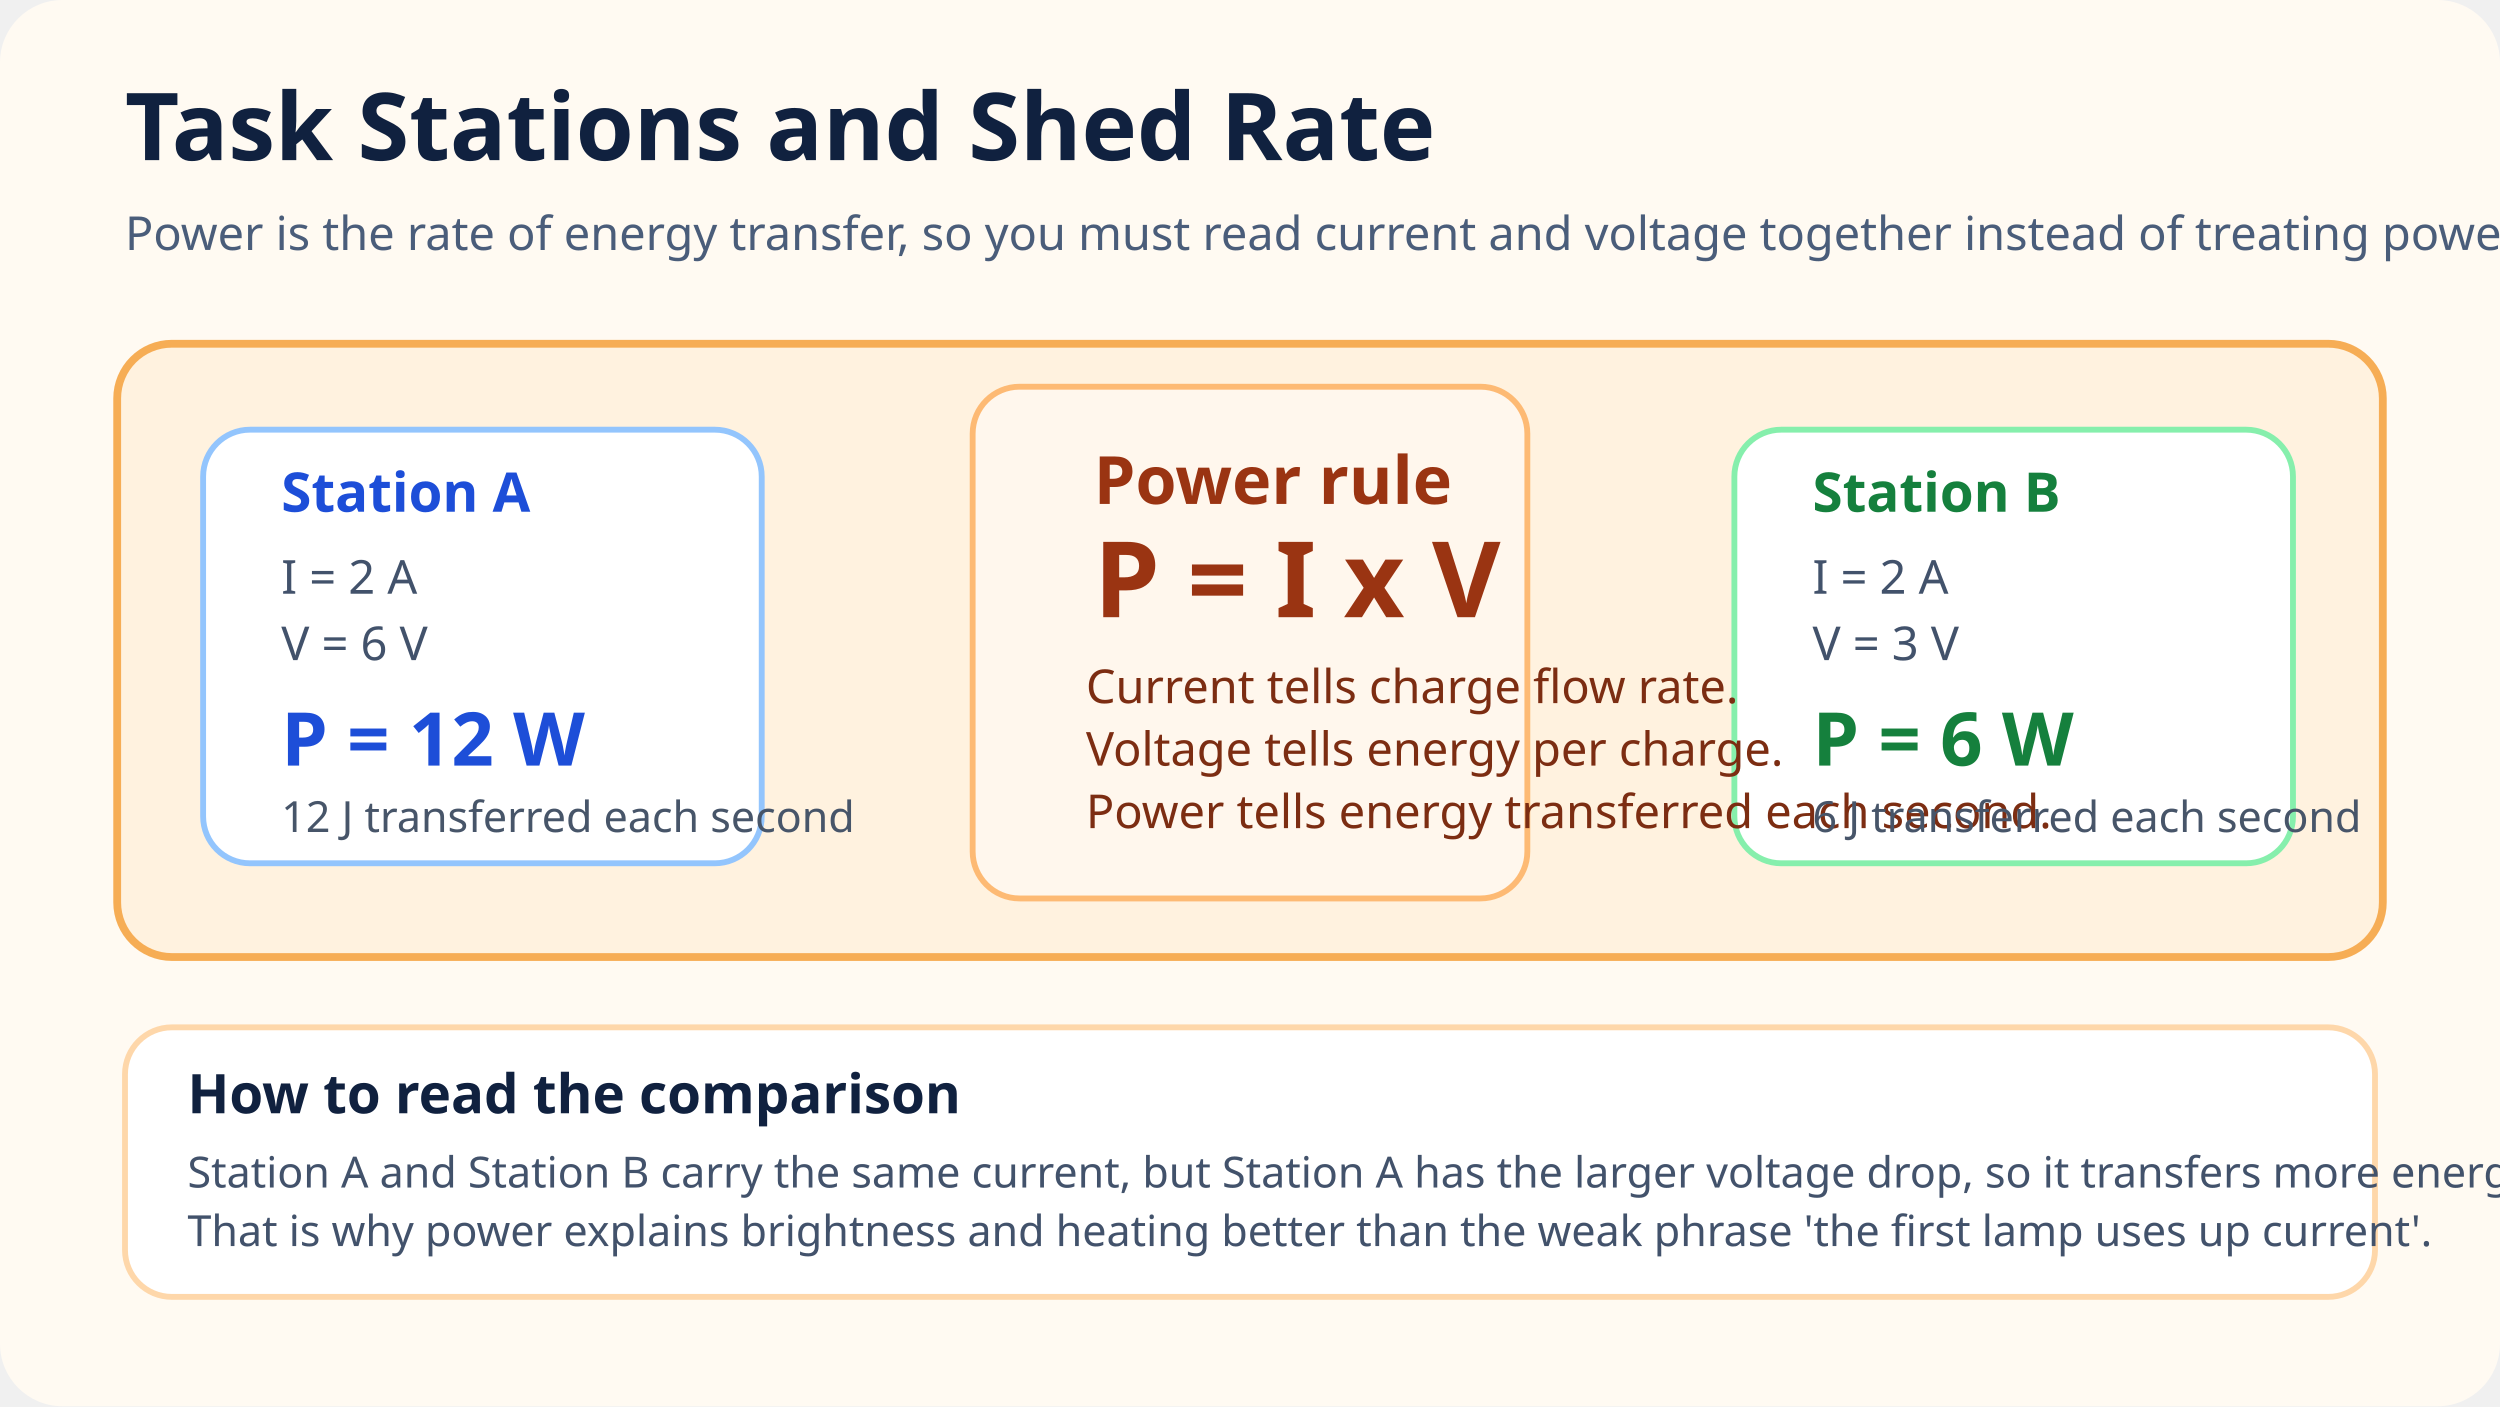
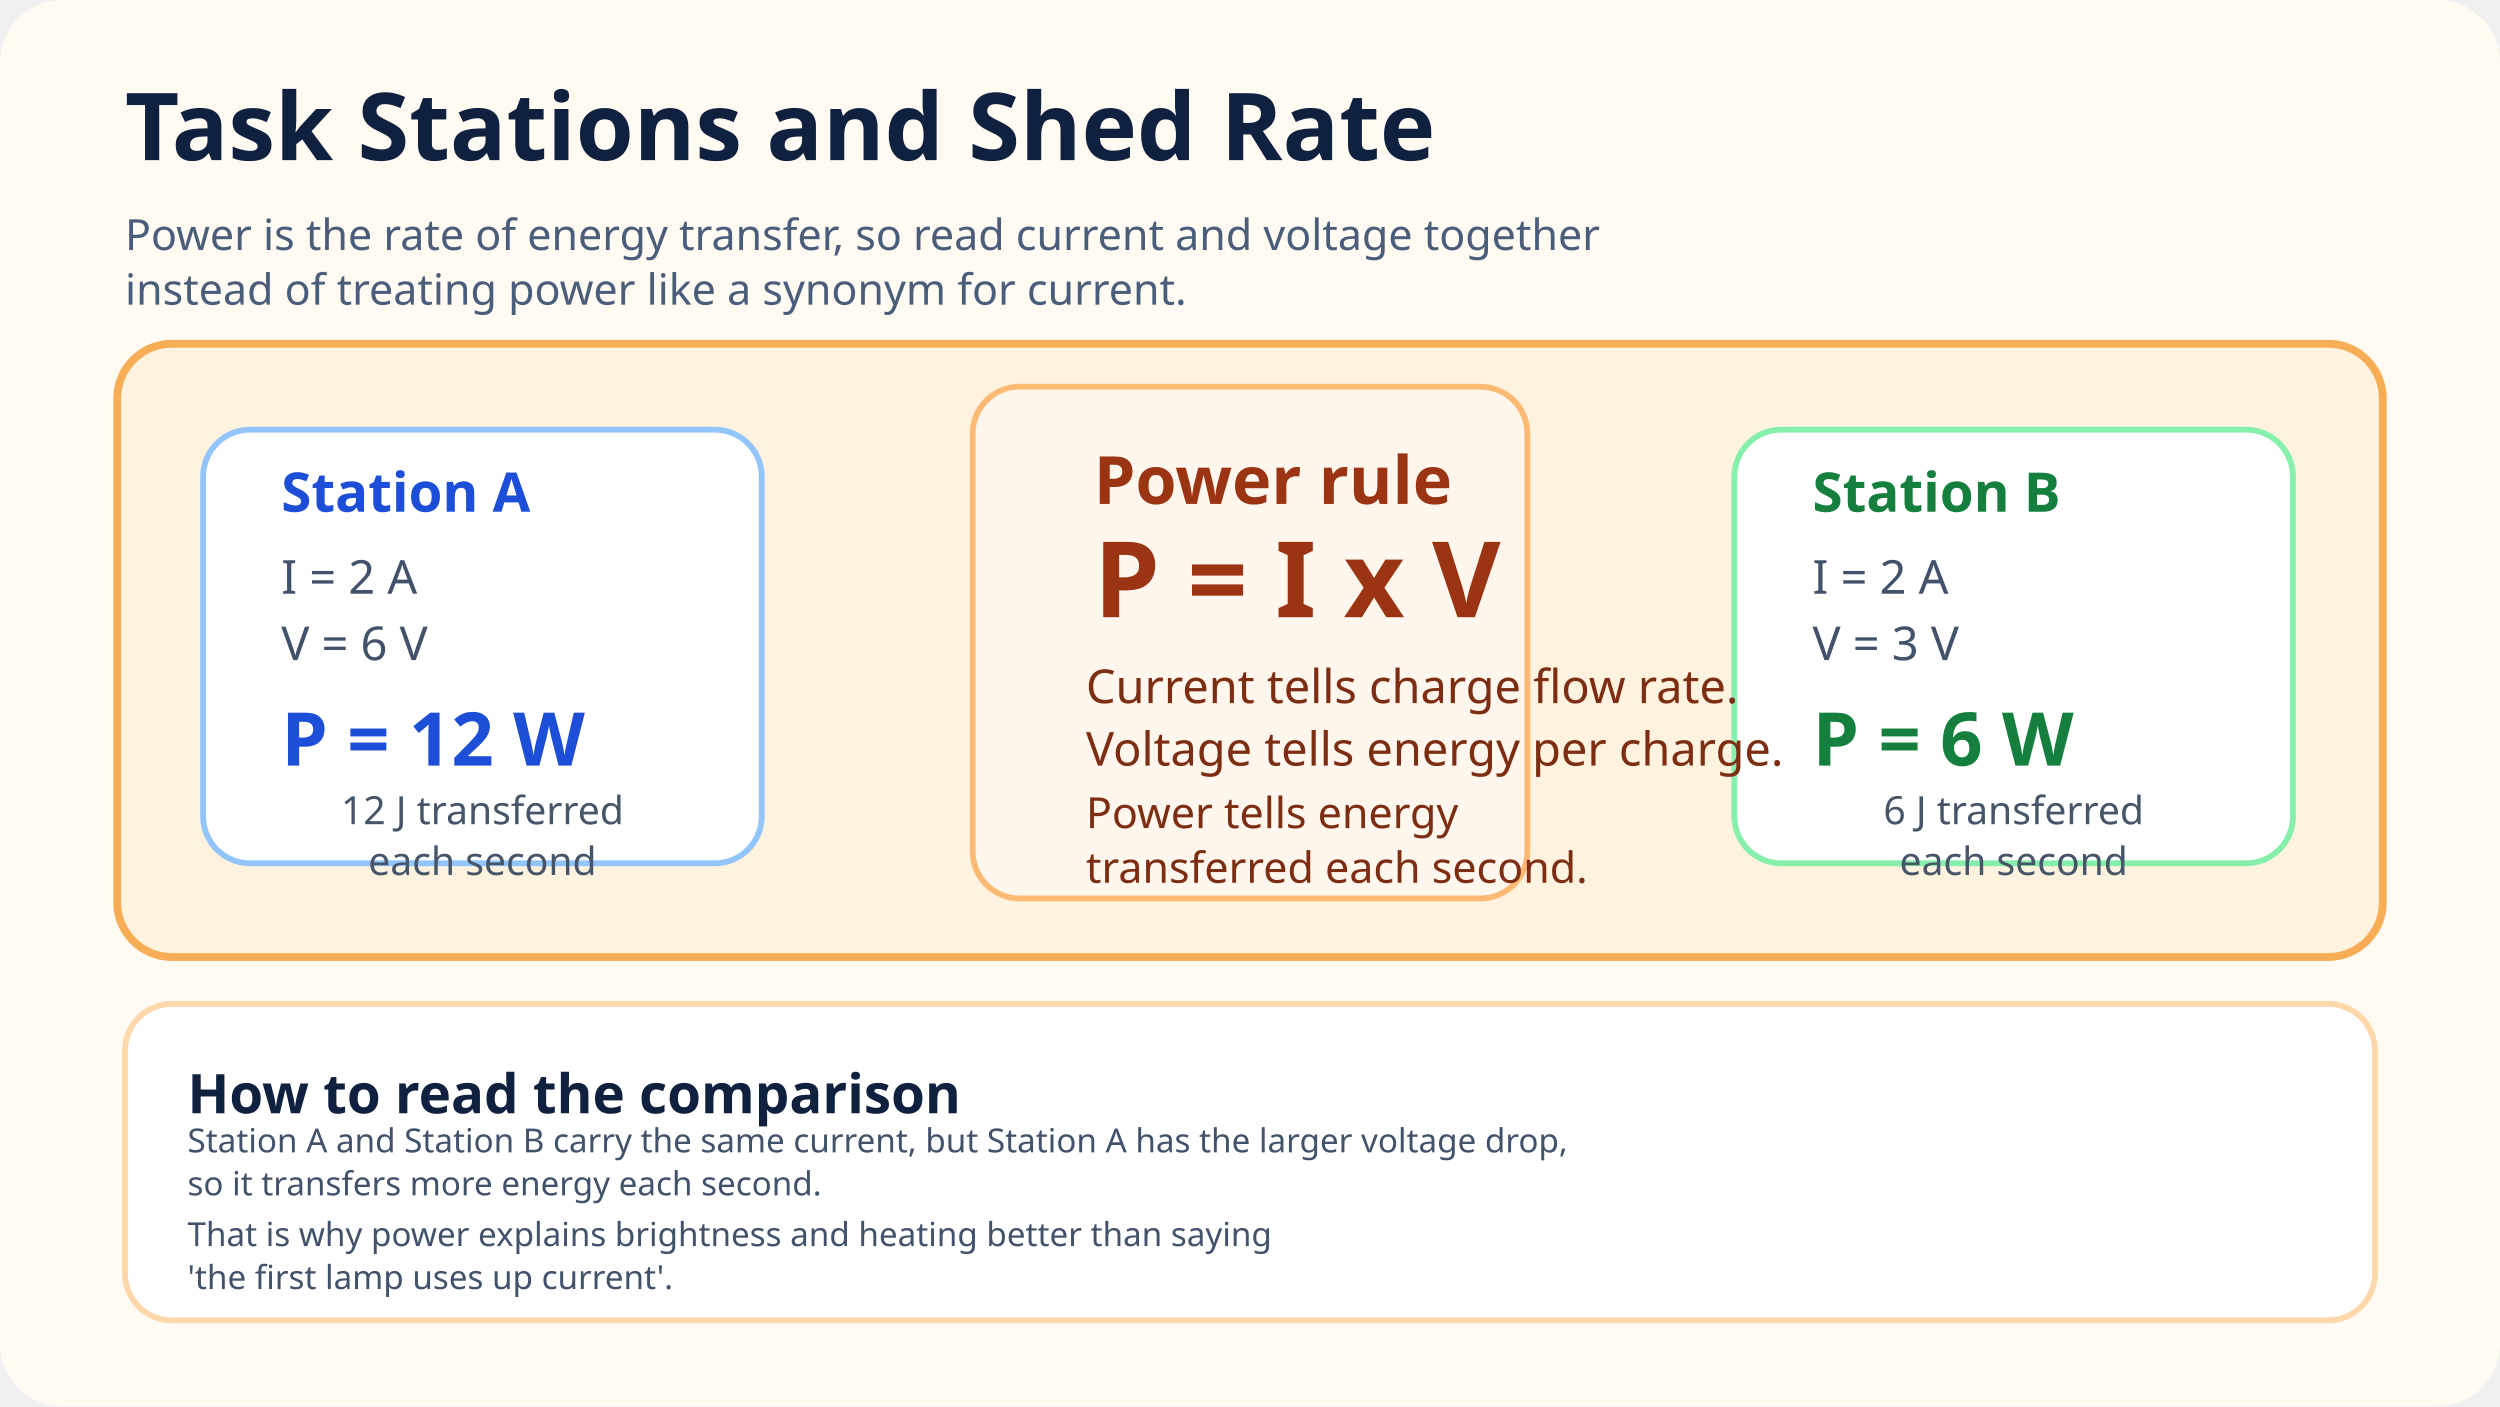
<svg xmlns="http://www.w3.org/2000/svg" viewBox="0 0 1280 720">
  <rect width="1280" height="720" rx="32" fill="#fffaf2" />
  <text x="64" y="82" fill="#10213f" font-family="Trebuchet MS, Verdana, sans-serif" font-size="48" font-weight="700">Task Stations and Shed Rate</text>
-   <text x="64" y="128" fill="#4a5d7a" font-family="Trebuchet MS, Verdana, sans-serif" font-size="24">Power is the rate of energy transfer, so you must read current and voltage together instead of treating power like a synonym for current.</text>
+   <text x="64" y="128" fill="#4a5d7a" font-family="Trebuchet MS, Verdana, sans-serif" font-size="22">
+     <tspan x="64" dy="0">Power is the rate of energy transfer, so read current and voltage together</tspan>
+     <tspan x="64" dy="28">instead of treating power like a synonym for current.</tspan>
+   </text>
  <rect x="60" y="176" width="1160" height="314" rx="28" fill="#fff2df" stroke="#f6ad55" stroke-width="4" />
  <rect x="104" y="220" width="286" height="222" rx="24" fill="#ffffff" stroke="#93c5fd" stroke-width="3" />
  <rect x="498" y="198" width="284" height="262" rx="24" fill="#fff7ed" stroke="#fdba74" stroke-width="3" />
  <rect x="888" y="220" width="286" height="222" rx="24" fill="#ffffff" stroke="#86efac" stroke-width="3" />
  <text x="144" y="262" fill="#1d4ed8" font-family="Trebuchet MS, Verdana, sans-serif" font-size="28" font-weight="700">Station A</text>
  <text x="144" y="304" fill="#42526b" font-family="Trebuchet MS, Verdana, sans-serif" font-size="24">I = 2 A</text>
  <text x="144" y="338" fill="#42526b" font-family="Trebuchet MS, Verdana, sans-serif" font-size="24">V = 6 V</text>
  <text x="144" y="392" fill="#1d4ed8" font-family="Trebuchet MS, Verdana, sans-serif" font-size="38" font-weight="700">P = 12 W</text>
-   <text x="144" y="426" fill="#475569" font-family="Trebuchet MS, Verdana, sans-serif" font-size="22">12 J transferred each second</text>
+   <text x="247" y="422" fill="#475569" font-family="Trebuchet MS, Verdana, sans-serif" font-size="20" text-anchor="middle">12 J transferred</text>
+   <text x="247" y="448" fill="#475569" font-family="Trebuchet MS, Verdana, sans-serif" font-size="20" text-anchor="middle">each second</text>
  <text x="560" y="258" fill="#9a3412" font-family="Trebuchet MS, Verdana, sans-serif" font-size="34" font-weight="700">Power rule</text>
  <text x="560" y="316" fill="#9a3412" font-family="Trebuchet MS, Verdana, sans-serif" font-size="54" font-weight="700">P = I x V</text>
  <text x="556" y="360" fill="#7c2d12" font-family="Trebuchet MS, Verdana, sans-serif" font-size="24">Current tells charge flow rate.</text>
  <text x="556" y="392" fill="#7c2d12" font-family="Trebuchet MS, Verdana, sans-serif" font-size="24">Voltage tells energy per charge.</text>
-   <text x="556" y="424" fill="#7c2d12" font-family="Trebuchet MS, Verdana, sans-serif" font-size="24">Power tells energy transferred each second.</text>
+   <text x="556" y="424" fill="#7c2d12" font-family="Trebuchet MS, Verdana, sans-serif" font-size="22">Power tells energy</text>
+   <text x="556" y="452" fill="#7c2d12" font-family="Trebuchet MS, Verdana, sans-serif" font-size="22">transferred each second.</text>
  <text x="928" y="262" fill="#15803d" font-family="Trebuchet MS, Verdana, sans-serif" font-size="28" font-weight="700">Station B</text>
  <text x="928" y="304" fill="#42526b" font-family="Trebuchet MS, Verdana, sans-serif" font-size="24">I = 2 A</text>
  <text x="928" y="338" fill="#42526b" font-family="Trebuchet MS, Verdana, sans-serif" font-size="24">V = 3 V</text>
  <text x="928" y="392" fill="#15803d" font-family="Trebuchet MS, Verdana, sans-serif" font-size="38" font-weight="700">P = 6 W</text>
-   <text x="928" y="426" fill="#475569" font-family="Trebuchet MS, Verdana, sans-serif" font-size="22">6 J transferred each second</text>
-   <rect x="64" y="526" width="1152" height="138" rx="24" fill="#ffffff" stroke="#fed7aa" stroke-width="3" />
+   <text x="1031" y="422" fill="#475569" font-family="Trebuchet MS, Verdana, sans-serif" font-size="20" text-anchor="middle">6 J transferred</text>
+   <text x="1031" y="448" fill="#475569" font-family="Trebuchet MS, Verdana, sans-serif" font-size="20" text-anchor="middle">each second</text>
+   <rect x="64" y="514" width="1152" height="162" rx="24" fill="#ffffff" stroke="#fed7aa" stroke-width="3" />
  <text x="96" y="570" fill="#10213f" font-family="Trebuchet MS, Verdana, sans-serif" font-size="28" font-weight="700">How to read the comparison</text>
-   <text x="96" y="608" fill="#42526b" font-family="Trebuchet MS, Verdana, sans-serif" font-size="22">Station A and Station B carry the same current, but Station A has the larger voltage drop, so it transfers more energy each second.</text>
-   <text x="96" y="638" fill="#42526b" font-family="Trebuchet MS, Verdana, sans-serif" font-size="22">That is why power explains brightness and heating better than the weak phrase 'the first lamp uses up current'.</text>
+   <text x="96" y="590" fill="#42526b" font-family="Trebuchet MS, Verdana, sans-serif" font-size="17">
+     <tspan x="96" dy="0">Station A and Station B carry the same current, but Station A has the larger voltage drop,</tspan>
+     <tspan x="96" dy="22">so it transfers more energy each second.</tspan>
+     <tspan x="96" dy="26">That is why power explains brightness and heating better than saying</tspan>
+     <tspan x="96" dy="22">'the first lamp uses up current'.</tspan>
+   </text>
</svg>
